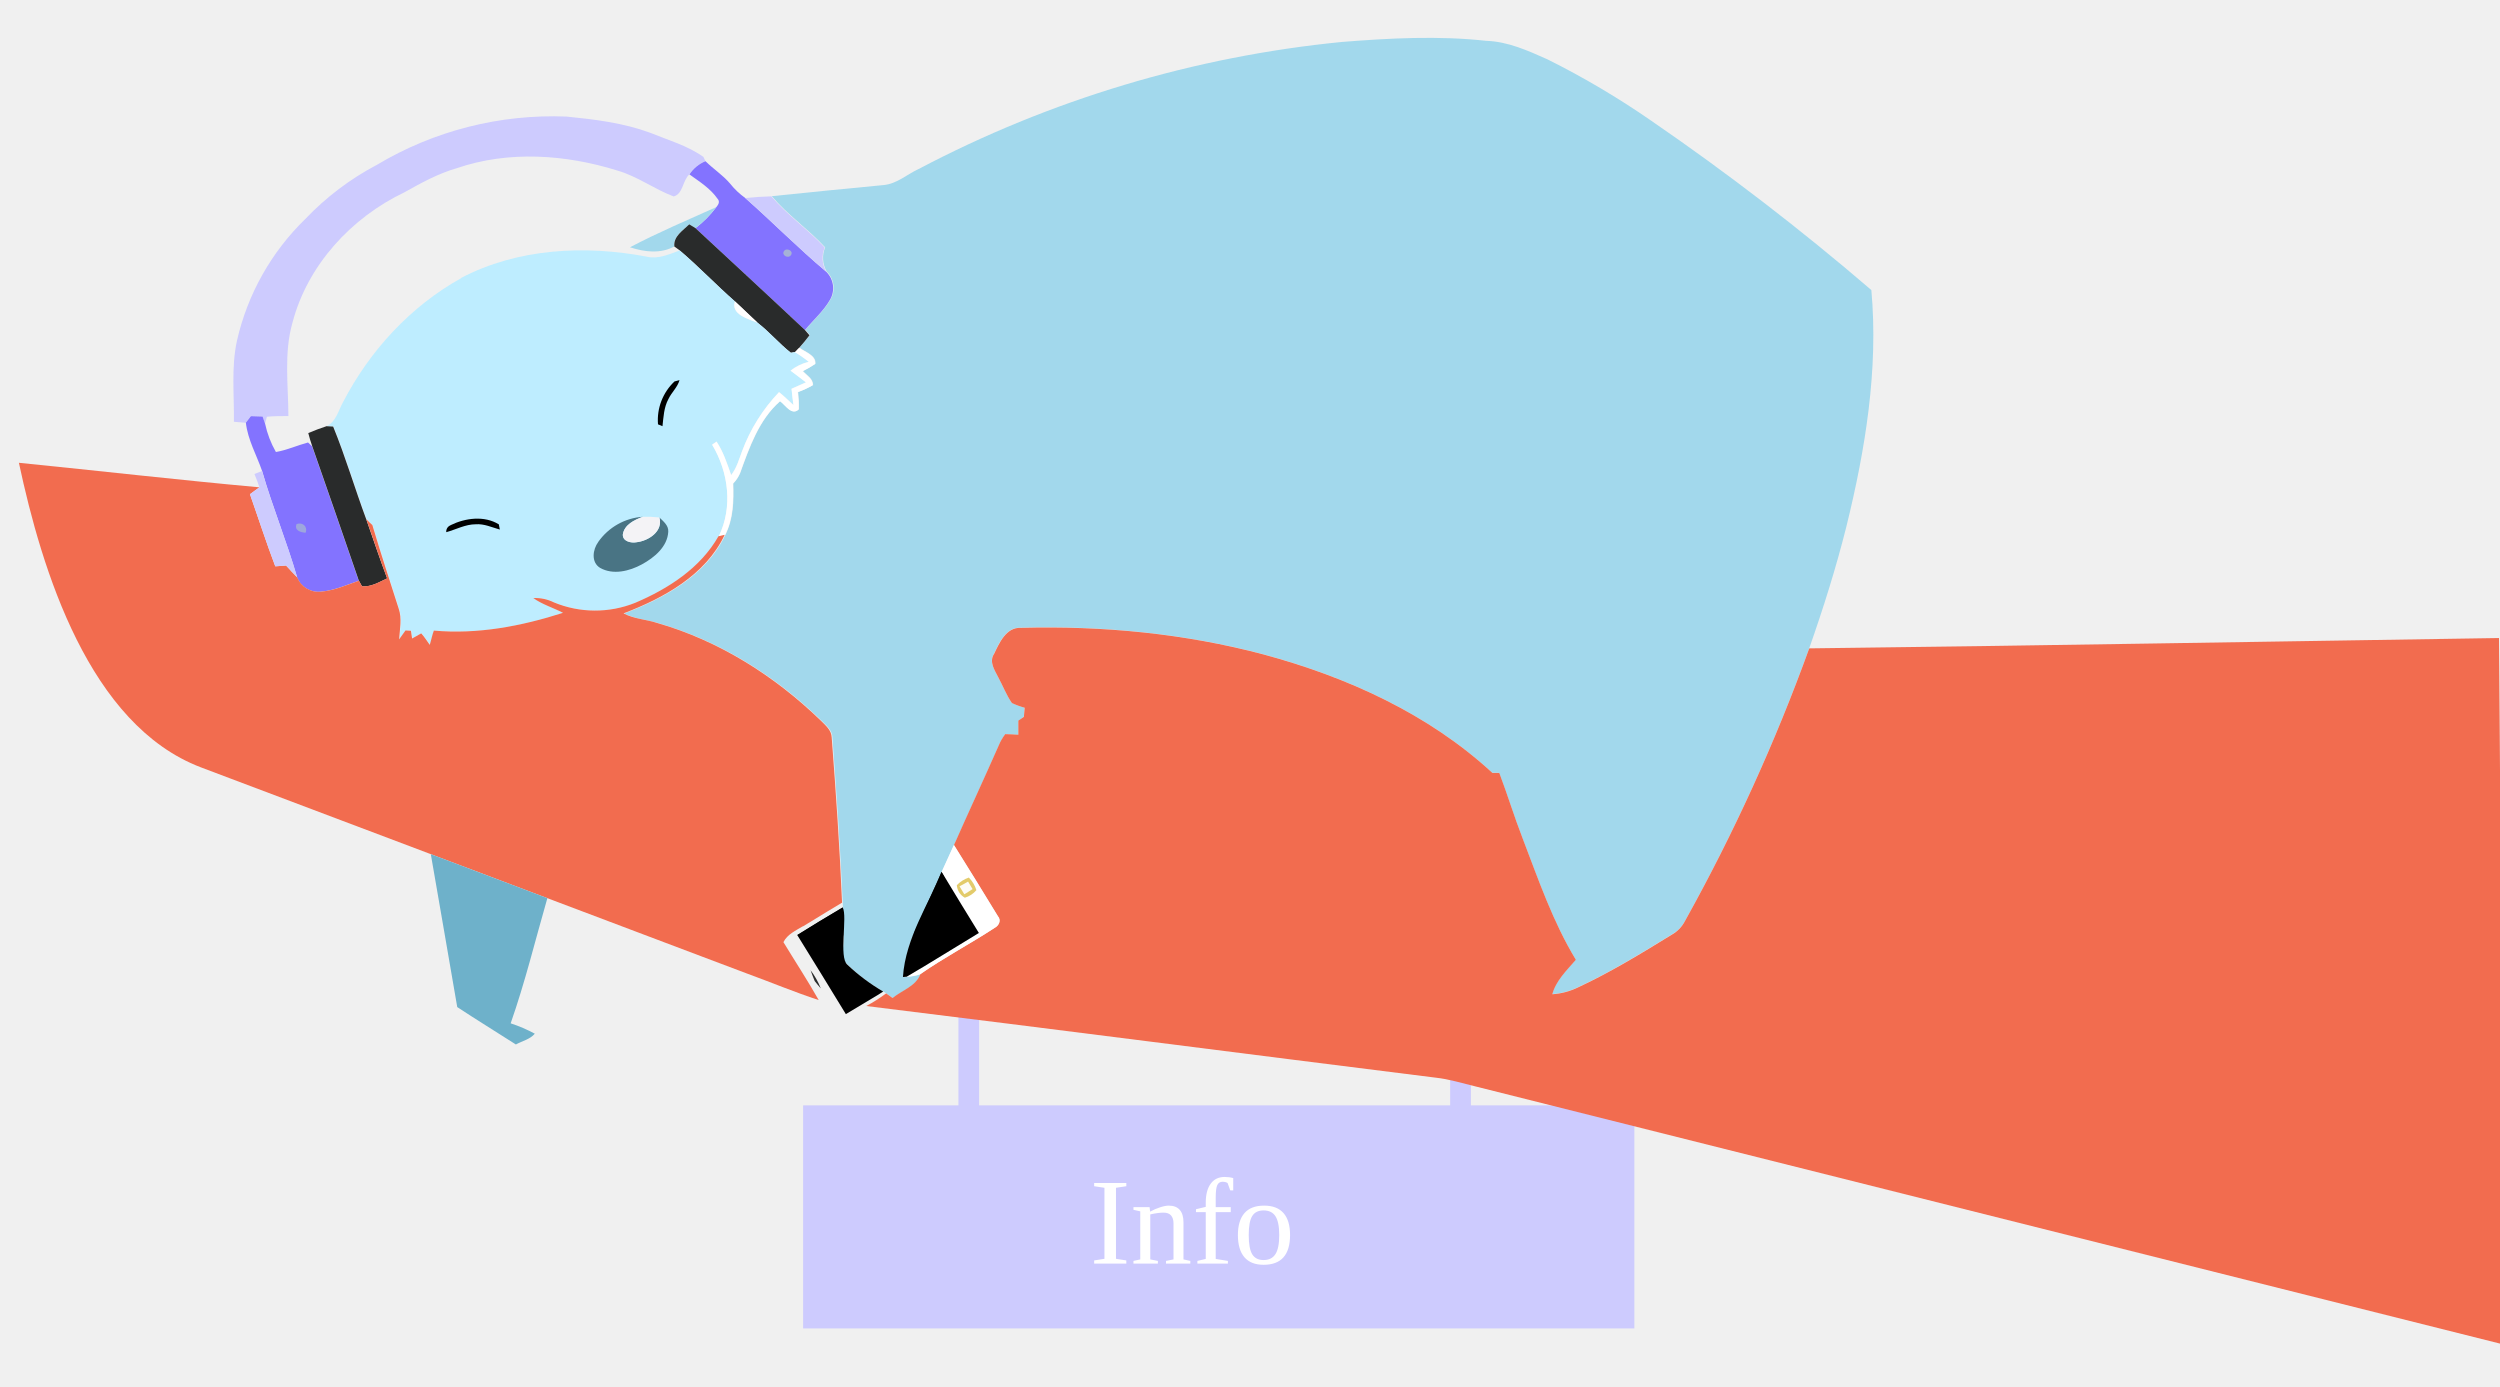
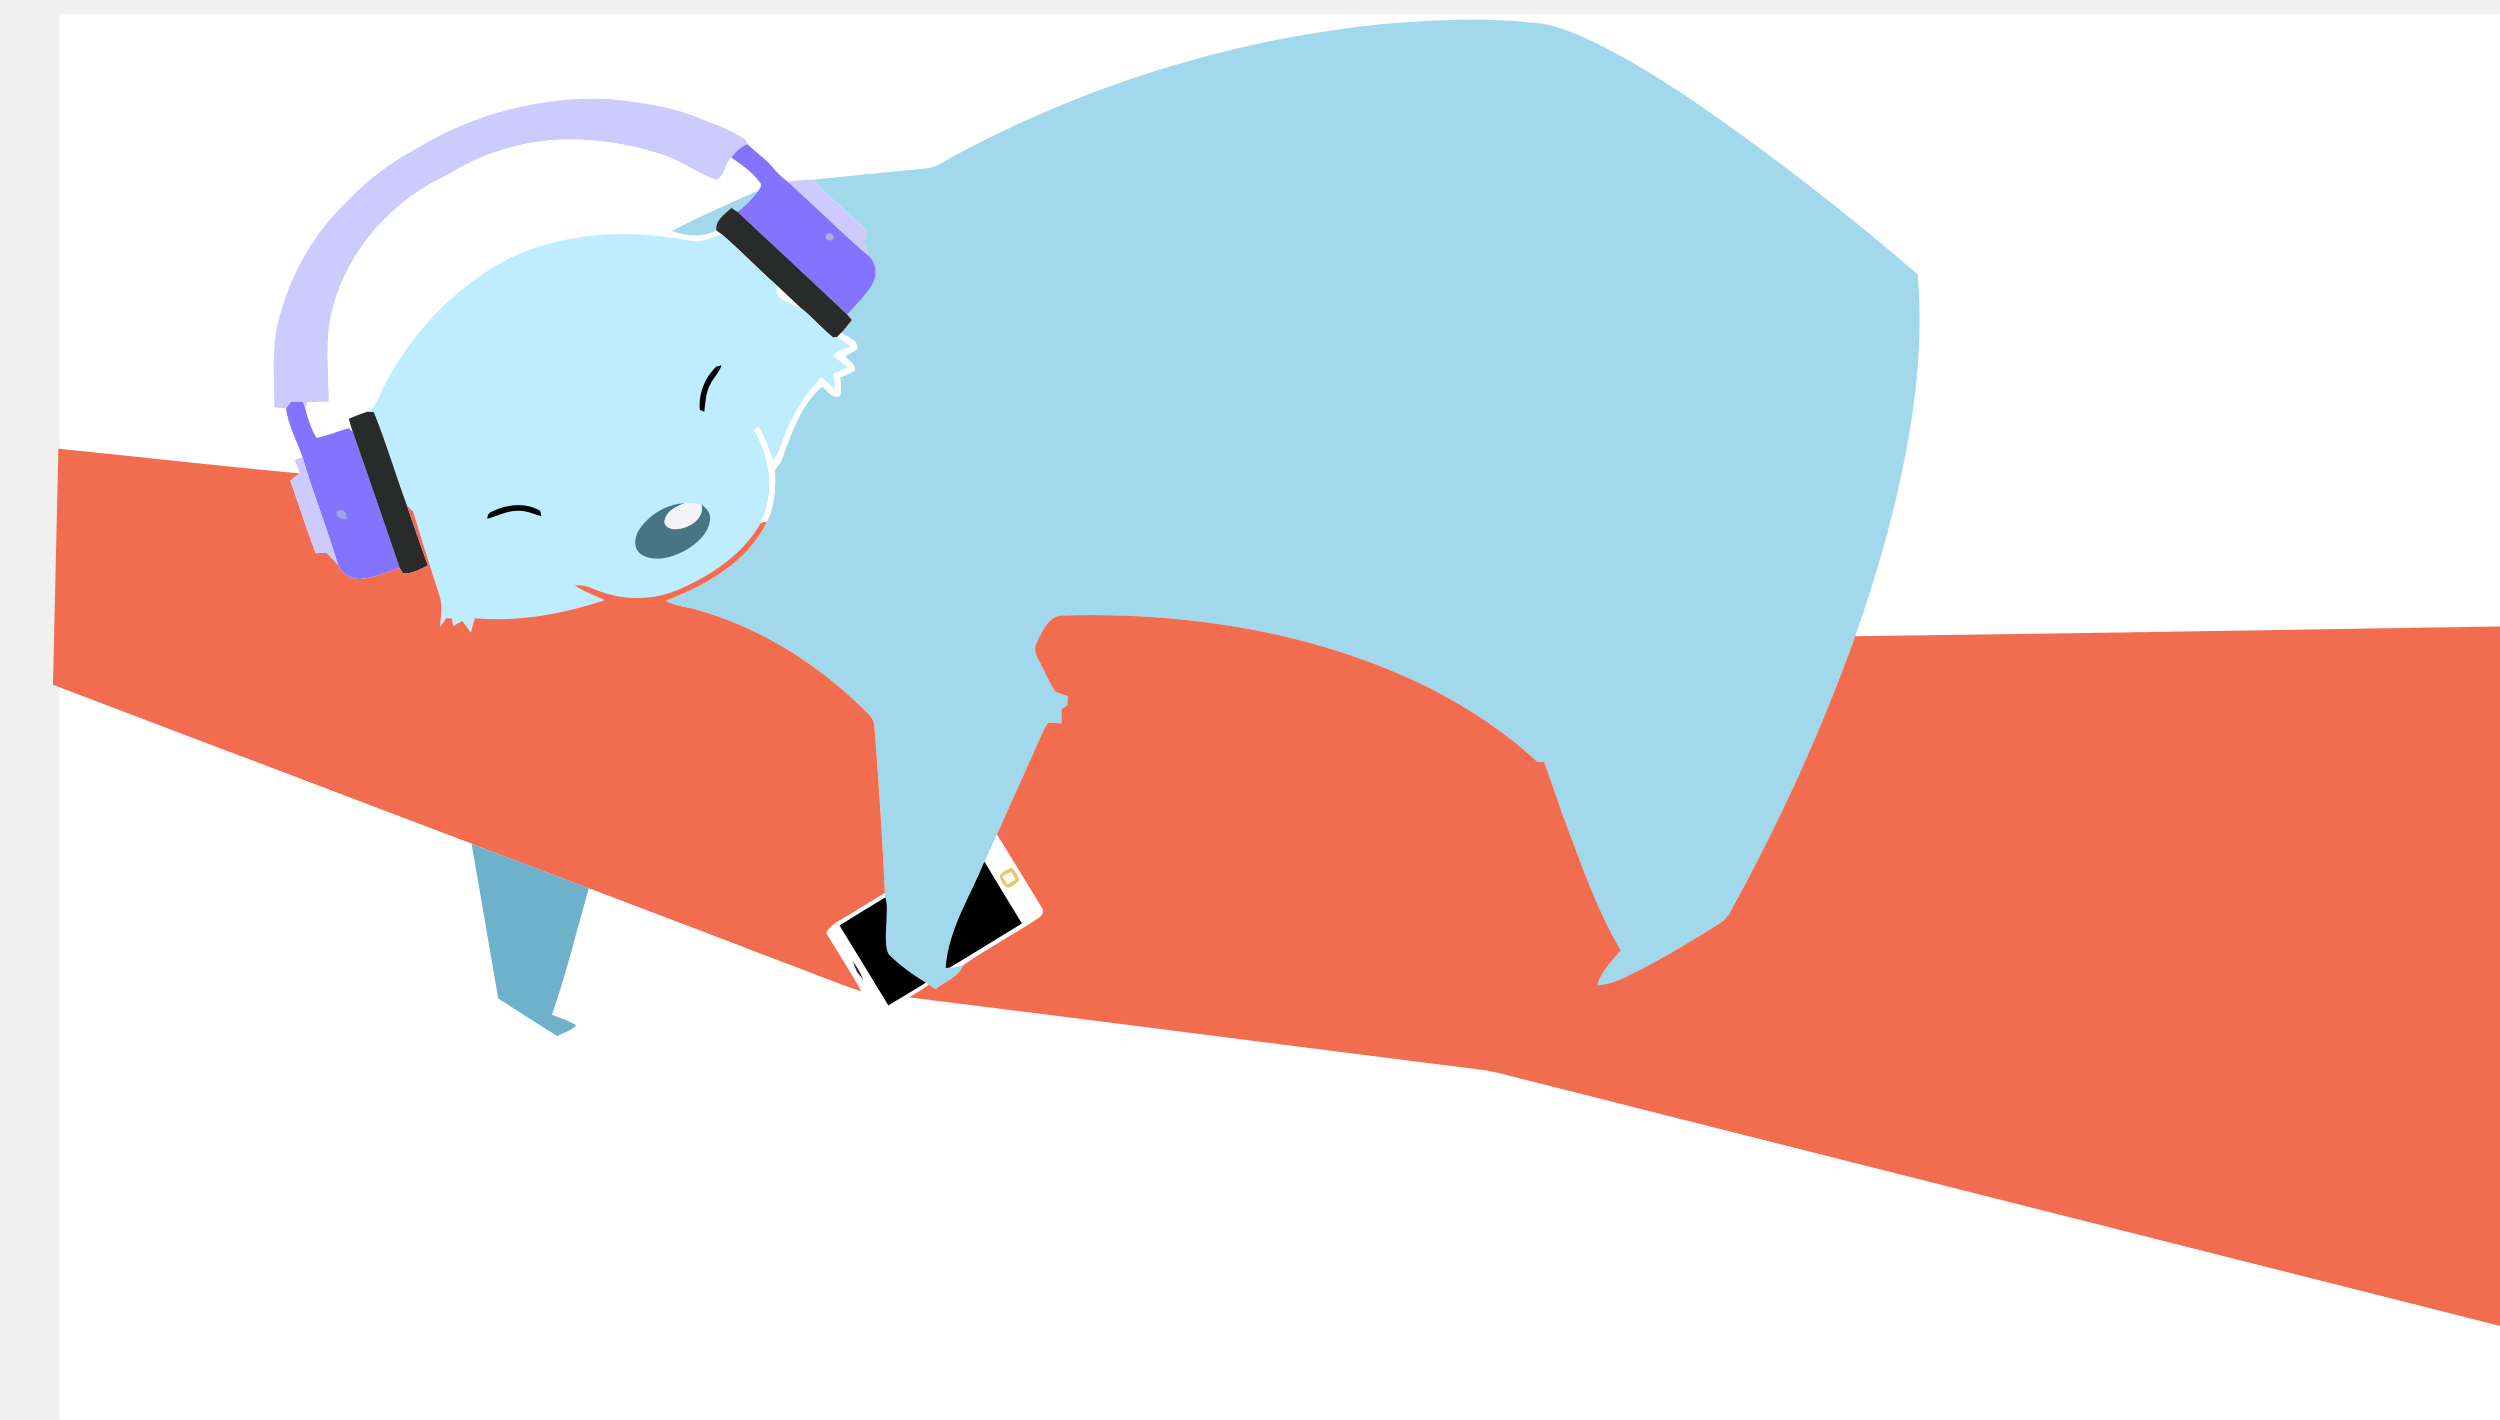
- <svg xmlns="http://www.w3.org/2000/svg" id="Layer_1" data-name="Layer 1" viewBox="0 0 724.89 402">
-   <defs>
-     <style>
-       .cls-1 {
-         fill: #cdcbfe;
-       }
- 
-       .cls-2, .cls-4 {
-         fill: none;
-       }
- 
-       .cls-3 {
-         isolation: isolate;
-         font-size: 35.69px;
-         font-family: LemonMilk, Lemon/Milk;
-       }
- 
-       .cls-10, .cls-3 {
-         fill: #fff;
-       }
- 
-       .cls-4 {
-         stroke: #cdcbfe;
-         stroke-miterlimit: 10;
-         stroke-width: 6px;
-       }
- 
-       .cls-5 {
-         fill: #a2d8ec;
-       }
- 
-       .cls-6 {
-         fill: #8373ff;
-       }
- 
-       .cls-7 {
-         fill: #292b2b;
-       }
- 
-       .cls-8 {
-         fill: #beedff;
-       }
- 
-       .cls-9 {
-         fill: #a5b2d6;
-       }
- 
-       .cls-11 {
-         fill: #f26c4f;
-       }
- 
-       .cls-12 {
-         fill: #497484;
-       }
- 
-       .cls-13 {
-         fill: #f4f3f6;
-       }
- 
-       .cls-14 {
-         fill: #9ea7dd;
-       }
- 
-       .cls-15 {
-         fill: #6eb1ca;
-       }
- 
-       .cls-16 {
-         fill: #1f1f1f;
-       }
- 
-       .cls-17 {
-         fill: #e3cb6b;
-       }
- 
-       .cls-18 {
-         fill: #fdfcf7;
-       }
- 
-       .cls-19 {
-         fill: #948e8d;
-       }
- 
-       .cls-20 {
-         fill: #a6a6a6;
-       }
-     </style>
-   </defs>
-   <g id="applyGroup">
-     <rect class="cls-1" x="232.87" y="320.51" width="241.02" height="64.68" />
-     <rect class="cls-2" x="295.02" y="338.36" width="122.67" height="71.37" />
-     <text class="cls-3" transform="translate(315.96 366.39)">Info</text>
-   </g>
-   <line class="cls-4" x1="280.9" y1="290.03" x2="280.9" y2="335.98" />
-   <line class="cls-4" x1="423.49" y1="290.03" x2="423.49" y2="335.98" />
-   <g>
-     <path class="cls-5" d="M389.13,12.16c13.9-1.1,27.94-1.85,41.82-.32,6.27.2,12.1,2.85,17.73,5.36A243.76,243.76,0,0,1,478.78,35,746.21,746.21,0,0,1,542.61,84.1c2.08,23-1.74,46.26-7.25,68.62-3,11.95-6.69,23.69-10.78,35.3a540.94,540.94,0,0,1-36,79,9.55,9.55,0,0,1-3.84,3.94c-8.86,5.45-17.75,10.9-27.19,15.29a20,20,0,0,1-7.49,2c1.08-4,4.21-6.92,6.83-10-6.65-11-10.83-23.15-15.38-35.05-2.46-6.32-4.43-12.79-6.82-19.13l-2,0c-18.51-17.11-42.15-27.81-66.34-34.34-22.89-6.09-46.72-8.36-70.37-7.72-4.3-.22-6.28,4.43-7.83,7.66-1.39,2.26.22,4.57,1.24,6.61,1.38,2.49,2.38,5.2,4,7.54a21.45,21.45,0,0,0,3.7,1.36c-.09.88-.16,1.76-.23,2.65L295.29,209c0,1.36,0,2.73,0,4.1-1.26-.09-2.53-.22-3.8-.18a14.77,14.77,0,0,0-1.93,3.38c-4.24,9.61-8.66,19.15-12.92,28.75-1.19,2.61-2.39,5.22-3.57,7.83-2.69,5.92-5.33,11.86-8,17.77-2,3.94-2.51,8.37-3.19,12.67l1.09-.09a13.64,13.64,0,0,0,4-.74c-1.29,3.54-5.35,4.68-8.06,6.94l-1.88-1.34a12.72,12.72,0,0,0-1.6-1,49.05,49.05,0,0,1-9.63-7.36c-2.58-2.13-.84-5.72-1.19-8.54,0-2.7-.09-5.41-.19-8.1l-.06-1.34c-.71-16-1.81-31.93-3-47.87,0-2.17-1.86-3.58-3.25-5-13.29-12.87-29.46-23.1-47.37-28.23-3.21-1-6.72-1.16-9.73-2.78,11.64-4.44,23.8-11.09,29.32-22.78,2.36-4.61,2.48-9.87,2.31-14.92a9.58,9.58,0,0,0,2-3c2.7-7.46,5.46-15.49,11.62-20.88,1.51,1.06,3.46,4.37,5.42,2.36a36.43,36.43,0,0,0-.24-5,25.28,25.28,0,0,0,4.32-2c.07-1.86-1.83-2.83-2.91-4.07a31.12,31.12,0,0,0,3.61-2.09c.22-2.51-2.94-3.41-4.62-4.68,1.05-1.17,2-2.39,3-3.64l-1.3-1.53c2.42-2.94,5.37-5.48,7.28-8.81a6.67,6.67,0,0,0-1.12-8.11,7.9,7.9,0,0,1-.44-7c-4.86-5.27-10.85-9.37-15.48-14.84,10.8-1.13,21.61-2.18,32.42-3.22,3.83-.34,6.76-3.09,10.13-4.64A333.57,333.57,0,0,1,389.13,12.16Z" />
-     <path class="cls-1" d="M109.27,47.8a99.5,99.5,0,0,1,55-14c8.21.82,16.51,1.83,24.29,4.71,5.23,2.14,10.78,3.7,15.41,7,.15.3.43.91.57,1.21a10.1,10.1,0,0,0-4.65,3.84c-2,1.77-1.81,5.69-4.56,6.4-5.59-2.1-10.48-5.82-16.26-7.49-15-4.69-31.57-5.86-46.59-.71-5.42,1.56-10.35,4.27-15.21,7-15.44,7.36-28.11,21.14-32.46,37.78-2.52,8.82-1.23,18.08-1.18,27.1-2.08,0-4.16,0-6.23.19l-.56,2c-.23-.69-.47-1.39-.73-2.06l-3.38-.11-1.48,1.92-3.43-.28c.11-7.84-.8-15.79.89-23.52a71.17,71.17,0,0,1,19.8-35.27A80.59,80.59,0,0,1,109.27,47.8Z" />
-     <path class="cls-6" d="M199.91,50.58a10.1,10.1,0,0,1,4.65-3.84c2.28,2.26,5,4,7.11,6.47a22.18,22.18,0,0,0,4.42,4.21c7.94,7,15.38,14.54,23.47,21.37a6.67,6.67,0,0,1,1.12,8.11c-1.91,3.33-4.86,5.87-7.28,8.81C222.89,85.78,212.25,76,201.66,66.15a30.8,30.8,0,0,0,6.05-6.1c.58-.7,1.12-1.58.37-2.39-2.08-3-5.25-5-8.18-7.09Z" />
-     <path class="cls-1" d="M216.09,57.41c2.51-.26,5-.4,7.56-.48,4.63,5.48,10.62,9.57,15.48,14.84a7.9,7.9,0,0,0,.44,7C231.47,72,224,64.39,216.09,57.41Z" />
-     <path class="cls-5" d="M182.67,71.7c8.13-4.3,16.65-7.87,25-11.65a30.8,30.8,0,0,1-6.05,6.1l-1.8-1.09c-1.84,1.79-4.63,3.47-4.32,6.42C191.47,73.65,186.87,73.07,182.67,71.7Z" />
-     <path class="cls-7" d="M195.53,71.47c-.31-2.94,2.49-4.62,4.32-6.42l1.8,1.09C212.25,76,222.89,85.78,233.41,95.7l1.3,1.53c-.95,1.25-1.94,2.46-3,3.64l-1.17,1.21-1.21.22c-3.4-2.67-6.18-6-9.61-8.67-2.24-2-4.39-4.17-6.61-6.22-5.46-4.8-10.49-10.07-16-14.78l-1.56-1.14Z" />
-     <path class="cls-8" d="M133.67,80.6C150.08,72,169.56,71,187.53,74.42c3.32.8,6.51-.71,9.56-1.8,5.54,4.71,10.56,10,16,14.78-1.28,3.82,4,5.1,6.61,6.22,3.43,2.63,6.21,6,9.61,8.67l1.21-.22a32.08,32.08,0,0,1,4,2.79,14,14,0,0,0-5.29,2.56c1.5,1.12,3,2.23,4.48,3.4l-4.19,1.86c.16,1.57.33,3.15.55,4.72-1.4-1.24-2.7-2.59-4.18-3.74a50.16,50.16,0,0,0-10.73,17.18c-.88,2.36-1.57,4.84-3.15,6.87-1.18-3.34-2.27-6.73-4.24-9.71l-1.27.89c4.77,8,6.06,18.11,1.91,26.6-5.23,9.23-14.55,15.22-24.12,19.29a31.17,31.17,0,0,1-23.58-.11,12.19,12.19,0,0,0-6-1.26c2.63,1.88,5.77,2.8,8.63,4.28-12,3.87-24.78,6.32-37.45,5.15-.53,1.33-.75,2.77-1.19,4.14-.81-1.12-1.56-2.29-2.47-3.33-.91.45-1.77,1-2.65,1.49-.09-.56-.25-1.68-.33-2.24l-1.58-.1-1.86,2.6c.19-3,.89-6.05-.12-8.93-2.58-8.06-5.22-16.11-7.63-24.22-.6-.57-1.21-1.12-1.78-1.71-3.3-8.92-6-18.08-9.59-26.87l-1.93-.11c2.74-1.36,3.36-4.58,4.73-7,7.7-14.85,19.54-27.76,34.28-35.94Z" />
-     <path class="cls-9" d="M227.35,72.77c.74-1.06,2.84,0,2,1.2S226.46,73.93,227.35,72.77Z" />
-     <path class="cls-10" d="M213.12,87.39c2.22,2,4.37,4.17,6.61,6.22C217.1,92.49,211.84,91.21,213.12,87.39Z" />
-     <path class="cls-10" d="M230.55,102.07l1.17-1.21c1.67,1.26,4.84,2.16,4.62,4.68a31.12,31.12,0,0,1-3.61,2.09c1.08,1.25,3,2.21,2.91,4.07a25.28,25.28,0,0,1-4.32,2,36.43,36.43,0,0,1,.24,5c-2,2-3.91-1.31-5.42-2.36-6.17,5.39-8.92,13.42-11.62,20.88a9.58,9.58,0,0,1-2,3c.17,5,.05,10.31-2.31,14.92l-1.81.42c4.15-8.49,2.85-18.64-1.91-26.6l1.27-.89c2,3,3.06,6.37,4.24,9.71,1.59-2,2.27-4.51,3.15-6.87a50.16,50.16,0,0,1,10.73-17.18c1.47,1.16,2.77,2.5,4.18,3.74-.22-1.57-.39-3.15-.55-4.72l4.19-1.86c-1.47-1.16-3-2.28-4.48-3.4a14,14,0,0,1,5.29-2.56,32.08,32.08,0,0,0-4-2.79Z" />
-     <path d="M195.58,110.6l1.45-.38c-.58,2.1-2.34,3.58-3.24,5.53-1.3,2.4-1.4,5.18-1.7,7.83l-1.3-.54A15.39,15.39,0,0,1,195.58,110.6Z" />
-     <path class="cls-6" d="M71.27,122.59l1.48-1.92,3.38.11c.26.68.5,1.37.73,2.06A28.8,28.8,0,0,0,80,131.06c3.22-.54,6.18-1.93,9.31-2.76l1.18,1.09c4.52,13,9.09,26,13.52,39-3.6,1.26-7.16,2.85-11,3.17a6.61,6.61,0,0,1-6.86-4.11C83.14,157,79,147,76,136.57c-1.6-4.64-4.14-9-4.71-14Z" />
-     <path class="cls-7" d="M89.38,125.58c1.74-.75,3.5-1.41,5.29-2l1.93.11c3.59,8.8,6.29,18,9.59,26.87,2,5.72,3.92,11.48,6.06,17.15-2.29,1.07-4.67,2.54-7.29,2.29l-.9-1.6c-4.43-13-9-26-13.52-39-.45-1.25-.81-2.53-1.15-3.81Z" />
-     <path class="cls-11" d="M5.48,134.19c23.25,2.33,46.47,5,69.74,7.11-.93.64-1.82,1.34-2.74,2,2.46,7,4.71,14,7.34,20.91l3.13-.23c1.06,1.17,2.14,2.33,3.25,3.46a6.61,6.61,0,0,0,6.86,4.11c3.84-.32,7.41-1.91,11-3.17l.9,1.6c2.63.25,5-1.22,7.29-2.29-2.14-5.68-4-11.44-6.06-17.15.57.59,1.18,1.14,1.78,1.71,2.41,8.11,5.05,16.16,7.63,24.22,1,2.88.32,6,.12,8.93l1.86-2.6,1.58.1c.09.56.25,1.68.33,2.24.88-.51,1.74-1,2.65-1.49.91,1,1.66,2.2,2.47,3.33.44-1.38.67-2.81,1.19-4.14,12.67,1.16,25.42-1.29,37.45-5.15-2.85-1.48-6-2.4-8.63-4.28a12.19,12.19,0,0,1,6,1.26,31.17,31.17,0,0,0,23.58.11c9.57-4.07,18.89-10.07,24.12-19.29l1.81-.42c-5.53,11.69-17.68,18.34-29.32,22.78,3,1.63,6.53,1.73,9.73,2.78,17.91,5.13,34.08,15.36,47.37,28.23,1.39,1.42,3.21,2.83,3.25,5,1.22,15.94,2.32,31.9,3,47.87-3,1.76-5.94,3.6-8.91,5.41l-.08.05-2.32,1.4-.08,0c-2.07,1.26-4.47,2.31-5.61,4.59,3.4,5.6,7,11.08,10.23,16.8-7-2.3-13.88-5.17-20.83-7.71l-12.78-4.82-45.17-17.06q-16.92-6.4-33.85-12.78L58.23,222.49C25.88,210.16,12.15,165.44,5.48,134.19Z" />
-     <path class="cls-1" d="M73.77,137.44l2.21-.87C79,147,83.14,157,86.2,167.44c-1.11-1.13-2.19-2.29-3.25-3.46l-3.13.23c-2.63-6.91-4.88-13.95-7.34-20.91.91-.66,1.81-1.36,2.74-2-.43-1.31-.9-2.6-1.44-3.86Z" />
-     <path class="cls-12" d="M173.46,157.14a17.22,17.22,0,0,1,12.92-7.3c-2.43.9-5.38,2.3-5.79,5.16-.06,2,2.38,2.51,3.94,2.23,3.5-.39,7.81-3.15,6.66-7.19,1.16,1.14,2.68,2.3,2.58,4.11-.22,4.38-4.06,7.54-7.66,9.5s-8.36,3.15-12.12,1c-2.65-1.62-2.13-5.31-.53-7.49Z" />
-     <path class="cls-13" d="M186.38,149.84a35.87,35.87,0,0,1,4.81.2c1.15,4-3.16,6.8-6.66,7.19-1.56.28-4-.25-3.94-2.23C181,152.13,184,150.74,186.38,149.84Z" />
-     <path d="M130.64,152.28c4.31-2.11,9.79-2.82,14-.24.07.38.22,1.13.29,1.51-2.31-.64-4.58-1.73-7-1.53-3,0-5.69,1.51-8.53,2.29a1.93,1.93,0,0,1,1.24-2Z" />
-     <path class="cls-14" d="M86,151.94c1.76-.59,3.28.72,2.61,2.53C87.18,154.39,85.23,153.79,86,151.94Z" />
-     <path class="cls-11" d="M288.19,189.71c1.55-3.23,3.53-7.88,7.83-7.66,23.65-.64,47.48,1.63,70.37,7.72,24.19,6.53,47.83,17.23,66.34,34.34l2,0c2.39,6.33,4.36,12.81,6.82,19.13,4.56,11.9,8.73,24.09,15.38,35.05-2.62,3.07-5.75,6-6.83,10a20,20,0,0,0,7.49-2c9.44-4.39,18.33-9.84,27.19-15.29A9.55,9.55,0,0,0,488.6,267a540.94,540.94,0,0,0,36-79c66.68-.78,133.35-2,200-3q.8,102.45,1.55,204.9Q577,352.45,427.77,315c-3.83-.92-7.6-2.11-11.53-2.53-55-6.87-110-14-165.07-20.77a43.55,43.55,0,0,0,5.77-3.66l1.88,1.34c2.71-2.26,6.77-3.4,8.06-6.94,6.94-4.83,14.48-8.78,21.56-13.42,1.25-.66,2-2.2.92-3.38-4.22-6.89-8.43-13.8-12.74-20.64,4.25-9.6,8.68-19.14,12.92-28.75a14.77,14.77,0,0,1,1.93-3.38c1.26,0,2.53.09,3.8.18,0-1.37,0-2.73,0-4.1l1.61-1.09c.07-.89.15-1.77.23-2.65a21.45,21.45,0,0,1-3.7-1.36c-1.64-2.34-2.63-5.05-4-7.54-1-2-2.63-4.34-1.24-6.61Z" />
-     <path class="cls-10" d="M273,252.85c1.18-2.61,2.38-5.22,3.57-7.83,4.31,6.84,8.52,13.75,12.74,20.64,1,1.18.33,2.72-.92,3.38-7.08,4.64-14.62,8.59-21.56,13.42a13.64,13.64,0,0,1-4,.74c6.9-4,13.67-8.3,20.53-12.42l-3-2.4c-3.65-5.91-3.8-9.56-7.35-15.52Z" />
-     <path class="cls-15" d="M124.86,247.65q16.91,6.4,33.85,12.78c-3.49,12.12-6.46,24.39-10.64,36.29a43.87,43.87,0,0,1,7,3c-1.33,1.62-3.67,2.13-5.49,3.13-5.67-3.63-11.41-7.16-17-10.84-2.52-14.8-5.13-29.58-7.67-44.37Z" />
-     <path class="cls-16" d="M265,270.62c2.71-5.91,5.35-11.85,8-17.77,3.56,6,3.74,11,7.39,16.95l-.5.17c-6.15-.34-8.8,1-14.94.65Z" />
-     <path class="cls-17" d="M277.44,256.65a8.85,8.85,0,0,1,3.48-2.2,8.88,8.88,0,0,1,2.19,3.65,6.92,6.92,0,0,1-3.35,2.2A4.51,4.51,0,0,1,277.44,256.65Z" />
-     <path class="cls-18" d="M278.21,257c.88-.45,1.66-.92,2.49-1.38.51.84.59,1,1.3,2.18-.77.53-1.6,1-2.39,1.5-.5-.85-1.14-1.87-1.4-2.31Z" />
-     <path class="cls-16" d="M231.17,271.12c4.35-2.75,8.76-5.37,13.15-8,.1,2.7.19,5.4.19,8.1C240.06,271.25,235.61,271.37,231.17,271.12Z" />
-     <path class="cls-19" d="M235.27,267.19l.08-.05Z" />
-     <path class="cls-20" d="M232.87,268.63l.08,0Z" />
-     <path d="M273,252.77c4.11,6.87,7.19,11.78,10.83,17.75-6.86,4.12-14,8.65-20.93,12.68l-1.09.09c.75-11.43,7.66-21.39,11.19-30.52Z" />
-     <path d="M231.17,271.12c3.58-2.24,8.73-5.38,13.18-8,1.45,2.66-1.22,14.48,1.36,16.61a56.14,56.14,0,0,0,10.38,7.77c-2,1.26.28-.18-1.37.88-3.11,1.88-6.29,3.79-9.46,5.67q-7-11.48-14.08-22.91Z" />
-     <path class="cls-7" d="M235,281.28a22.72,22.72,0,0,1,3,5.32c-.62-.7-1.21-1.41-1.77-2.13-.43-1.06-.85-2.11-1.22-3.19Z" />
+ <svg xmlns="http://www.w3.org/2000/svg" height="529.23pt" width="931.99pt" version="1.1" viewBox="0 0 931.99 529.231">
+   <g transform="translate(-26.246 -288.72)">
+     <path d="m48.406 293.85h927.3v529.23h-927.3v-529.23z" style="fill:#fff" />
+     <path style="fill:#a2d8ec" d="m543.08 297.58c17.94-1.43 36.05-2.4 53.97-0.41 8.09 0.26 15.62 3.7 22.88 6.96 13.58 6.57 26.35 14.67 38.83 23.11 28.59 19.71 56.09 41.06 82.37 63.73 2.68 29.9-2.25 60.06-9.36 89.09-3.83 15.51-8.63 30.76-13.91 45.83-12.63 35.36-28.33 69.61-46.43 102.5-1.09 2.18-2.86 3.91-4.96 5.12-11.43 7.07-22.9 14.15-35.08 19.85-3.03 1.49-6.3 2.44-9.67 2.66 1.39-5.24 5.43-8.98 8.81-12.97-8.58-14.23-13.97-30.06-19.85-45.51-3.17-8.2-5.72-16.61-8.8-24.83-0.63 0.01-1.9 0.03-2.54 0.04-23.88-22.21-54.39-36.1-85.6-44.58-29.54-7.91-60.29-10.85-90.81-10.02-5.55-0.29-8.11 5.75-10.11 9.94-1.79 2.94 0.29 5.93 1.6 8.58 1.78 3.23 3.07 6.75 5.18 9.79 1.49 0.82 3.16 1.24 4.77 1.77-0.11 1.14-0.21 2.29-0.3 3.44-0.52 0.36-1.56 1.07-2.08 1.42-0.03 1.77-0.02 3.54-0.04 5.32-1.63-0.12-3.27-0.28-4.9-0.24-1.08 1.3-1.79 2.86-2.49 4.39-5.47 12.48-11.18 24.86-16.67 37.33-1.54 3.39-3.09 6.78-4.61 10.17-3.47 7.69-6.88 15.4-10.38 23.07-2.57 5.11-3.24 10.87-4.11 16.45 0.35-0.03 1.06-0.09 1.41-0.12 1.74-0.09 3.48-0.36 5.12-0.96-1.67 4.6-6.9 6.07-10.4 9.01-0.81-0.59-1.62-1.17-2.43-1.74-0.66-0.48-1.35-0.91-2.06-1.28-4.51-2.65-8.71-5.87-12.43-9.55-3.33-2.77-1.09-7.42-1.54-11.09 0-3.51-0.12-7.02-0.25-10.52-0.02-0.43-0.06-1.31-0.08-1.74-0.92-20.74-2.34-41.45-3.91-62.15-0.05-2.82-2.4-4.65-4.19-6.5-17.15-16.71-38.02-29.99-61.13-36.65-4.14-1.36-8.67-1.5-12.56-3.61 15.02-5.77 30.71-14.4 37.84-29.58 3.05-5.98 3.2-12.82 2.98-19.37 0.97-1.2 2.11-2.33 2.59-3.84 3.49-9.69 7.04-20.11 15-27.11 1.95 1.37 4.47 5.67 6.99 3.07 0.11-2.15-0.13-4.3-0.31-6.43 1.91-0.76 3.83-1.51 5.57-2.62 0.09-2.42-2.36-3.67-3.75-5.29 1.58-0.85 3.2-1.65 4.66-2.71 0.29-3.26-3.8-4.43-5.96-6.07 1.36-1.52 2.64-3.1 3.86-4.72-0.42-0.5-1.26-1.49-1.68-1.98 3.12-3.82 6.93-7.12 9.39-11.44 1.89-3.41 1.44-7.83-1.45-10.53-1.56-2.83-1.83-6.09-0.57-9.09-6.27-6.84-14-12.16-19.97-19.27 13.94-1.47 27.89-2.83 41.84-4.18 4.94-0.44 8.72-4.01 13.07-6.02 49.12-25.98 103.3-42.59 158.64-47.92z" />
+     <path style="fill:#cdcbfe" d="m181.94 343.84c21.22-12.76 46.24-19.31 71-18.2 10.6 1.07 21.3 2.38 31.34 6.11 6.75 2.78 13.91 4.8 19.89 9.14 0.19 0.39 0.55 1.18 0.73 1.57-2.51 0.97-4.5 2.79-6 4.99-2.61 2.3-2.33 7.39-5.88 8.31-7.21-2.72-13.52-7.55-20.98-9.73-19.33-6.09-40.74-7.61-60.12-0.92-6.99 2.02-13.36 5.55-19.63 9.14-19.93 9.56-36.27 27.44-41.89 49.05-3.25 11.45-1.59 23.47-1.52 35.18-2.68 0.02-5.37 0.05-8.04 0.25-0.18 0.64-0.54 1.91-0.72 2.54-0.3-0.9-0.61-1.8-0.94-2.68-1.45-0.05-2.91-0.09-4.36-0.14-0.64 0.83-1.27 1.66-1.91 2.49-1.48-0.13-2.96-0.25-4.43-0.36 0.14-10.18-1.03-20.5 1.15-30.54 4-17.26 12.74-33.49 25.55-45.79 7.67-8.28 16.87-15.03 26.76-20.41z" />
+     <path style="fill:#fff" d="m211.92 345.11c19.38-6.69 40.79-5.17 60.12 0.92 7.46 2.18 13.77 7.01 20.98 9.73 3.55-0.92 3.27-6.01 5.88-8.31 3.77 2.73 7.86 5.31 10.55 9.2 0.97 1.05 0.27 2.19-0.48 3.1-10.83 4.9-21.82 9.54-32.31 15.12 5.42 1.79 11.36 2.54 16.6-0.29 0.5 0.37 1.51 1.11 2.01 1.48-3.94 1.42-8.05 3.38-12.34 2.34-23.19-4.46-48.32-3.19-69.5 8.03-19.01 10.62-34.29 27.38-44.23 46.66-1.76 3.18-2.56 7.36-6.1 9.12-2.3 0.79-4.58 1.65-6.82 2.62 0.45 1.65 0.91 3.32 1.49 4.94-0.38-0.35-1.14-1.06-1.52-1.41-4.04 1.08-7.87 2.88-12.02 3.58-1.96-3.31-3.24-6.94-4.11-10.67 0.18-0.63 0.54-1.9 0.72-2.54 2.67-0.2 5.36-0.23 8.04-0.25-0.07-11.71-1.73-23.73 1.52-35.18 5.62-21.61 21.96-39.49 41.89-49.05 6.27-3.59 12.64-7.12 19.63-9.14z" />
+     <path style="fill:#8373ff" d="m298.9 347.45c1.5-2.2 3.49-4.02 6-4.99 2.94 2.93 6.49 5.2 9.17 8.4 1.69 2.04 3.52 3.95 5.71 5.46 10.25 9.07 19.85 18.88 30.29 27.74 2.89 2.7 3.34 7.12 1.45 10.53-2.46 4.32-6.27 7.62-9.39 11.44-13.57-12.88-27.3-25.59-40.97-38.36 2.97-2.24 5.57-4.94 7.81-7.92 0.75-0.91 1.45-2.05 0.48-3.1-2.69-3.89-6.78-6.47-10.55-9.2z" />
+     <path style="fill:#cdcbfe" d="m319.78 356.32c3.24-0.34 6.49-0.52 9.75-0.62 5.97 7.11 13.7 12.43 19.97 19.27-1.26 3-0.99 6.26 0.57 9.09-10.44-8.86-20.04-18.67-30.29-27.74z" />
+     <path style="fill:#a2d8ec" d="m276.66 374.87c10.49-5.58 21.48-10.22 32.31-15.12-2.24 2.98-4.84 5.68-7.81 7.92-0.58-0.35-1.74-1.06-2.32-1.42-2.37 2.33-5.98 4.51-5.58 8.33-5.24 2.83-11.18 2.08-16.6 0.29z" />
+     <path style="fill:#292b2b" d="m293.26 374.58c-0.4-3.82 3.21-6 5.58-8.33 0.58 0.36 1.74 1.07 2.32 1.42 13.67 12.77 27.4 25.48 40.97 38.36 0.42 0.49 1.26 1.48 1.68 1.98-1.22 1.62-2.5 3.2-3.86 4.72-0.38 0.39-1.13 1.18-1.51 1.57-0.39 0.07-1.17 0.21-1.56 0.28-4.39-3.47-7.97-7.85-12.4-11.26-2.89-2.65-5.66-5.41-8.53-8.07-7.05-6.23-13.53-13.08-20.68-19.19-0.5-0.37-1.51-1.11-2.01-1.48z" />
+     <path style="fill:#beedff" d="m213.43 386.43c21.18-11.22 46.31-12.49 69.5-8.03 4.29 1.04 8.4-0.92 12.34-2.34 7.15 6.11 13.63 12.96 20.68 19.19-1.65 4.96 5.14 6.62 8.53 8.07 4.43 3.41 8.01 7.79 12.4 11.26 0.39-0.07 1.17-0.21 1.56-0.28 1.81 1.05 3.48 2.31 5.11 3.62-2.41 0.81-4.91 1.56-6.83 3.33 1.94 1.45 3.88 2.9 5.78 4.41-1.8 0.81-3.61 1.62-5.41 2.42 0.21 2.04 0.43 4.09 0.71 6.13-1.81-1.61-3.49-3.36-5.39-4.86-6.02 6.47-10.86 13.96-13.85 22.3-1.14 3.07-2.02 6.29-4.07 8.92-1.52-4.33-2.93-8.74-5.47-12.6-0.41 0.29-1.23 0.87-1.64 1.15 6.15 10.33 7.82 23.51 2.47 34.53-6.75 11.98-18.78 19.76-31.13 25.05-9.63 4.05-20.82 3.83-30.43-0.14-2.47-1.08-5.07-1.9-7.8-1.63 3.4 2.44 7.45 3.64 11.13 5.56-15.52 5.02-31.97 8.2-48.32 6.69-0.68 1.73-0.97 3.59-1.54 5.38-1.05-1.46-2.01-2.97-3.19-4.32-1.18 0.58-2.29 1.27-3.42 1.93-0.11-0.73-0.32-2.18-0.43-2.91-0.51-0.03-1.53-0.09-2.04-0.13-0.6 0.85-1.8 2.54-2.4 3.38 0.25-3.85 1.15-7.86-0.16-11.6-3.33-10.47-6.74-20.92-9.85-31.45-0.78-0.74-1.56-1.46-2.3-2.22-4.26-11.58-7.75-23.47-12.38-34.89-0.62-0.04-1.86-0.11-2.49-0.14 3.54-1.76 4.34-5.94 6.1-9.12 9.94-19.28 25.22-36.04 44.23-46.66z" />
+     <path style="fill:#a5b2d6" d="m334.32 376.26c0.96-1.37 3.67 0.03 2.52 1.56-0.97 1.34-3.68-0.05-2.52-1.56z" />
+     <path style="fill:#fff" d="m315.95 395.25c2.87 2.66 5.64 5.42 8.53 8.07-3.39-1.45-10.18-3.11-8.53-8.07z" />
+     <path style="fill:#fff" d="m338.44 414.3c0.38-0.39 1.13-1.18 1.51-1.57 2.16 1.64 6.25 2.81 5.96 6.07-1.46 1.06-3.08 1.86-4.66 2.71 1.39 1.62 3.84 2.87 3.75 5.29-1.74 1.11-3.66 1.86-5.57 2.62 0.18 2.13 0.42 4.28 0.31 6.43-2.52 2.6-5.04-1.7-6.99-3.07-7.96 7-11.51 17.42-15 27.11-0.48 1.51-1.62 2.64-2.59 3.84 0.22 6.55 0.07 13.39-2.98 19.37-0.58 0.14-1.75 0.41-2.33 0.55 5.35-11.02 3.68-24.2-2.47-34.53 0.41-0.28 1.23-0.86 1.64-1.15 2.54 3.86 3.95 8.27 5.47 12.6 2.05-2.63 2.93-5.85 4.07-8.92 2.99-8.34 7.83-15.83 13.85-22.3 1.9 1.5 3.58 3.25 5.39 4.86-0.28-2.04-0.5-4.09-0.71-6.13 1.8-0.8 3.61-1.61 5.41-2.42-1.9-1.51-3.84-2.96-5.78-4.41 1.92-1.77 4.42-2.52 6.83-3.33-1.63-1.31-3.3-2.57-5.11-3.62z" />
+     <path d="m293.32 425.38c0.47-0.12 1.4-0.37 1.87-0.49-0.75 2.73-3.02 4.65-4.18 7.18-1.68 3.12-1.81 6.72-2.2 10.16-0.42-0.18-1.26-0.53-1.68-0.7-0.55-5.9 1.86-12.13 6.19-16.15z" />
+     <path style="fill:#8373ff" d="m132.91 440.94c0.64-0.83 1.27-1.66 1.91-2.49 1.45 0.05 2.91 0.09 4.36 0.14 0.33 0.88 0.64 1.78 0.94 2.68 0.87 3.73 2.15 7.36 4.11 10.67 4.15-0.7 7.98-2.5 12.02-3.58 0.38 0.35 1.14 1.06 1.52 1.41 5.83 16.87 11.73 33.72 17.45 50.63-4.64 1.63-9.24 3.7-14.2 4.11-3.7 0.45-7.57-1.81-8.85-5.34-3.94-13.5-9.25-26.57-13.18-40.08-2.07-6.03-5.34-11.69-6.08-18.15z" />
+     <path style="fill:#292b2b" d="m156.28 444.83c2.24-0.97 4.52-1.83 6.82-2.62 0.63 0.03 1.87 0.1 2.49 0.14 4.63 11.42 8.12 23.31 12.38 34.89 2.61 7.42 5.06 14.9 7.82 22.27-2.95 1.39-6.02 3.3-9.41 2.97l-1.16-2.08c-5.72-16.91-11.62-33.76-17.45-50.63-0.58-1.62-1.04-3.29-1.49-4.94z" />
+     <path style="fill:#f26c4f" d="m48.01 456c30 3.03 59.97 6.45 89.99 9.23-1.2 0.83-2.35 1.74-3.53 2.6 3.17 9.04 6.08 18.18 9.47 27.15 1.35-0.1 2.69-0.21 4.04-0.3 1.37 1.52 2.76 3.02 4.19 4.49 1.28 3.53 5.15 5.79 8.85 5.34 4.96-0.41 9.56-2.48 14.2-4.11l1.16 2.08c3.39 0.33 6.46-1.58 9.41-2.97-2.76-7.37-5.21-14.85-7.82-22.27 0.74 0.76 1.52 1.48 2.3 2.22 3.11 10.53 6.52 20.98 9.85 31.45 1.31 3.74 0.41 7.75 0.16 11.6 0.6-0.84 1.8-2.53 2.4-3.38 0.51 0.04 1.53 0.1 2.04 0.13 0.11 0.73 0.32 2.18 0.43 2.91 1.13-0.66 2.24-1.35 3.42-1.93 1.18 1.35 2.14 2.86 3.19 4.32 0.57-1.79 0.86-3.65 1.54-5.38 16.35 1.51 32.8-1.67 48.32-6.69-3.68-1.92-7.73-3.12-11.13-5.56 2.73-0.27 5.33 0.55 7.8 1.63 9.61 3.97 20.8 4.19 30.43 0.14 12.35-5.29 24.38-13.07 31.13-25.05 0.58-0.14 1.75-0.41 2.33-0.55-7.13 15.18-22.82 23.81-37.84 29.58 3.89 2.11 8.42 2.25 12.56 3.61 23.11 6.66 43.98 19.94 61.13 36.65 1.79 1.85 4.14 3.68 4.19 6.5 1.57 20.7 2.99 41.41 3.91 62.15-3.86 2.29-7.66 4.68-11.5 7.02-0.03 0.02-0.08 0.05-0.1 0.07-0.75 0.45-2.25 1.36-2.99 1.82-0.03 0.01-0.07 0.04-0.1 0.05-2.67 1.64-5.77 3-7.24 5.96 4.39 7.27 9.04 14.39 13.2 21.81-9.09-2.98-17.91-6.71-26.88-10.01-5.5-2.08-11-4.17-16.49-6.26-19.43-7.38-38.86-14.77-58.29-22.15-14.56-5.54-29.13-11.05-43.68-16.59-28.66-10.9-57.32-21.79-85.98-32.67-5.32-2.04-10.65-4.06-15.98-6.07-18.03-6.87-36.06-13.72-54.1-20.56 0.67-29.34 1.33-58.67 2.01-88.01z" />
+     <path style="fill:#cdcbfe" d="m136.14 460.22c0.95-0.38 1.9-0.76 2.85-1.13 3.93 13.51 9.24 26.58 13.18 40.08-1.43-1.47-2.82-2.97-4.19-4.49-1.35 0.09-2.69 0.2-4.04 0.3-3.39-8.97-6.3-18.11-9.47-27.15 1.18-0.86 2.33-1.77 3.53-2.6-0.55-1.7-1.16-3.37-1.86-5.01z" />
+     <path style="fill:#497484" d="m264.78 485.8c3.75-5.38 10.08-9.17 16.67-9.48-3.13 1.17-6.94 2.98-7.47 6.7-0.08 2.57 3.07 3.26 5.08 2.9 4.52-0.51 10.08-4.09 8.6-9.34 1.5 1.48 3.46 2.98 3.33 5.34-0.29 5.69-5.24 9.79-9.89 12.34-4.69 2.37-10.79 4.09-15.64 1.26-3.42-2.1-2.75-6.9-0.68-9.72z" />
+     <path style="fill:#f4f3f6" d="m281.45 476.32c2.07-0.14 4.15 0.12 6.21 0.26 1.48 5.25-4.08 8.83-8.6 9.34-2.01 0.36-5.16-0.33-5.08-2.9 0.53-3.72 4.34-5.53 7.47-6.7z" />
+     <path d="m209.52 479.49c5.56-2.74 12.63-3.66 18.13-0.31 0.09 0.49 0.28 1.47 0.37 1.96-2.98-0.83-5.91-2.24-9.09-1.98-3.89 0.01-7.34 1.96-11.01 2.97-0.04-1.3 0.49-2.18 1.6-2.64z" />
+     <path style="fill:#9ea7dd" d="m151.92 479.05c2.27-0.76 4.23 0.93 3.37 3.29-1.85-0.11-4.37-0.89-3.37-3.29z" />
+     <path style="fill:#f26c4f" d="m412.82 528.09c2-4.19 4.56-10.23 10.11-9.94 30.52-0.83 61.27 2.11 90.81 10.02 31.21 8.48 61.72 22.37 85.6 44.58 0.64-0.01 1.91-0.03 2.54-0.04 3.08 8.22 5.63 16.63 8.8 24.83 5.88 15.45 11.27 31.28 19.85 45.51-3.38 3.99-7.42 7.73-8.81 12.97 3.37-0.22 6.64-1.17 9.67-2.66 12.18-5.7 23.65-12.78 35.08-19.85 2.1-1.21 3.87-2.94 4.96-5.12 18.1-32.89 33.8-67.14 46.43-102.5 86.04-1.01 172.08-2.63 258.13-3.9 0.69 88.67 1.35 177.35 2 266.02-128.34-32.43-256.7-64.83-385.05-97.24-4.94-1.2-9.81-2.74-14.88-3.29-71.01-8.92-141.98-18.17-213.01-26.96 2.58-1.41 5.11-2.95 7.44-4.75 0.81 0.57 1.62 1.15 2.43 1.74 3.5-2.94 8.73-4.41 10.4-9.01 8.96-6.27 18.69-11.4 27.82-17.42 1.61-0.86 2.53-2.86 1.19-4.39-5.45-8.95-10.88-17.92-16.44-26.8 5.49-12.47 11.2-24.85 16.67-37.33 0.7-1.53 1.41-3.09 2.49-4.39 1.63-0.04 3.27 0.12 4.9 0.24 0.02-1.78 0.01-3.55 0.04-5.32 0.52-0.35 1.56-1.06 2.08-1.42 0.09-1.15 0.19-2.3 0.3-3.44-1.61-0.53-3.28-0.95-4.77-1.77-2.11-3.04-3.4-6.56-5.18-9.79-1.31-2.65-3.39-5.64-1.6-8.58z" />
+     <path style="fill:#fff" d="m116.08 570.64c28.66 10.88 57.32 21.77 85.98 32.67 3.28 19.2 6.65 38.39 9.9 57.6 7.28 4.78 14.68 9.36 22 14.07 2.34-1.31 5.36-1.97 7.08-4.07-2.8-1.74-5.99-2.68-9.03-3.9 5.4-15.45 9.23-31.38 13.73-47.11 19.43 7.38 38.86 14.77 58.29 22.15-0.11 18.98 0.06 37.96-0.06 56.94-62.65 0.01-125.29 0.02-187.93-0.01-0.04-42.78-0.11-85.56 0.04-128.34z" />
+     <path style="fill:#fff" d="m393.28 610.06c1.52-3.39 3.07-6.78 4.61-10.17 5.56 8.88 10.99 17.85 16.44 26.8 1.34 1.53 0.42 3.53-1.19 4.39-9.13 6.02-18.86 11.15-27.82 17.42-1.64 0.6-3.38 0.87-5.12 0.96 8.91-5.23 17.64-10.78 26.49-16.13l-3.921-3.118c-4.71-7.67-4.9-12.41-9.49-20.15z" />
+     <path style="fill:#6eb1ca" d="m202.06 603.31c14.55 5.54 29.12 11.05 43.68 16.59-4.5 15.73-8.33 31.66-13.73 47.11 3.04 1.22 6.23 2.16 9.03 3.9-1.72 2.1-4.74 2.76-7.08 4.07-7.32-4.71-14.72-9.29-22-14.07-3.25-19.21-6.62-38.4-9.9-57.6z" />
+     <path style="fill:#1f1f1f" d="m382.9 633.13c3.5-7.67 6.91-15.38 10.38-23.07 4.59 7.74 4.827 14.335 9.537 22.005l-0.64 0.22c-7.93-0.44-11.36 1.26-19.28 0.85z" />
+     <path style="fill:#e3cb6b" d="m398.95 614.99c1.23-1.32 2.73-2.197 4.49-2.86 1.407 1.437 2.08 2.683 2.82 4.74-1.216 1.354-2.603 2.39-4.32 2.85-1.64-0.66-2.91-2.99-2.99-4.73z" />
+     <path style="fill:#fdfcf7" d="m399.95 615.43c1.14-0.587 2.14-1.19 3.213-1.79 0.656 1.095 0.767 1.258 1.678 2.836-0.992 0.69-2.063 1.302-3.085 1.953-0.643-1.107-1.467-2.422-1.806-2.999z" />
+     <path style="fill:#1f1f1f" d="m339.24 633.78c5.61-3.57 11.31-6.97 16.97-10.45 0.13 3.5 0.25 7.01 0.25 10.52-5.74 0.1-11.49 0.25-17.22-0.07z" />
+     <path style="fill:#948e8d" d="m344.53 628.68c0.02-0.02 0.07-0.05 0.1-0.07-0.03 0.02-0.08 0.05-0.1 0.07z" />
+     <path style="fill:#a6a6a6" d="m341.44 630.55c0.03-0.01 0.07-0.04 0.1-0.05-0.03 0.01-0.07 0.04-0.1 0.05z" />
+     <path d="m393.23 609.95c5.307 8.914 9.28 15.288 13.979 23.044-8.85 5.35-18.103 11.233-27.013 16.463-0.35 0.03-1.06 0.09-1.41 0.12 0.965-14.844 9.878-27.771 14.443-39.627z" />
+     <path d="m339.24 633.78c4.622-2.904 11.262-6.983 17.002-10.407 1.87 3.45-1.57 18.8 1.76 21.57 3.72 3.68 8.887 7.434 13.397 10.084-2.615 1.631 0.367-0.234-1.774 1.139-4.01 2.44-8.12 4.92-12.21 7.36-6.01-9.94-12.09-19.84-18.17-29.74z" />
+     <path style="fill:#292b2b" d="m344.15 646.97c1.54 2.16 2.96 4.42 3.87 6.91-0.8-0.91-1.56-1.83-2.29-2.77-0.56-1.38-1.1-2.74-1.58-4.14z" />
  </g>
</svg>
